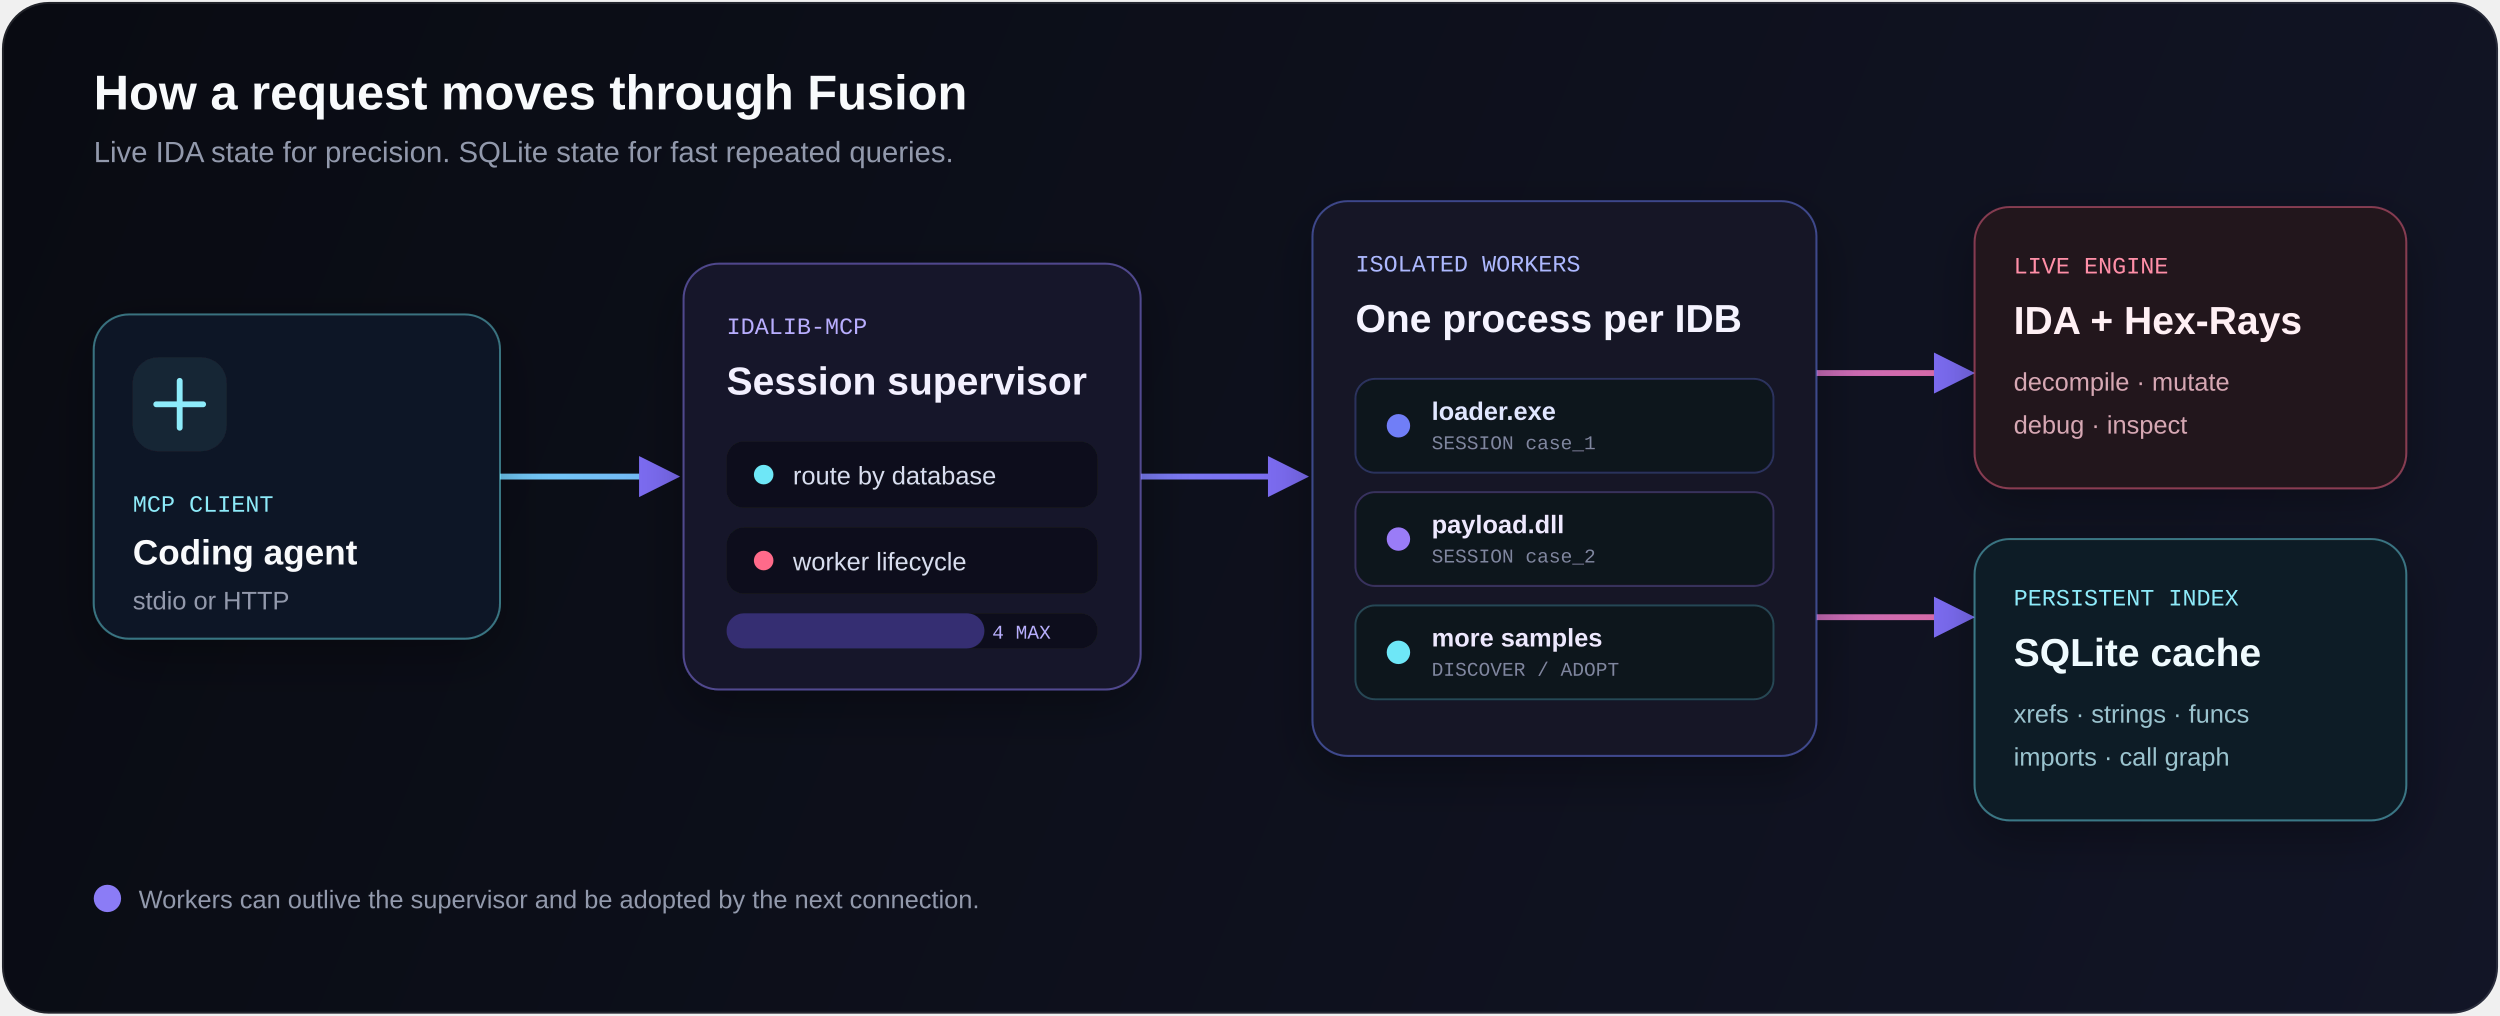
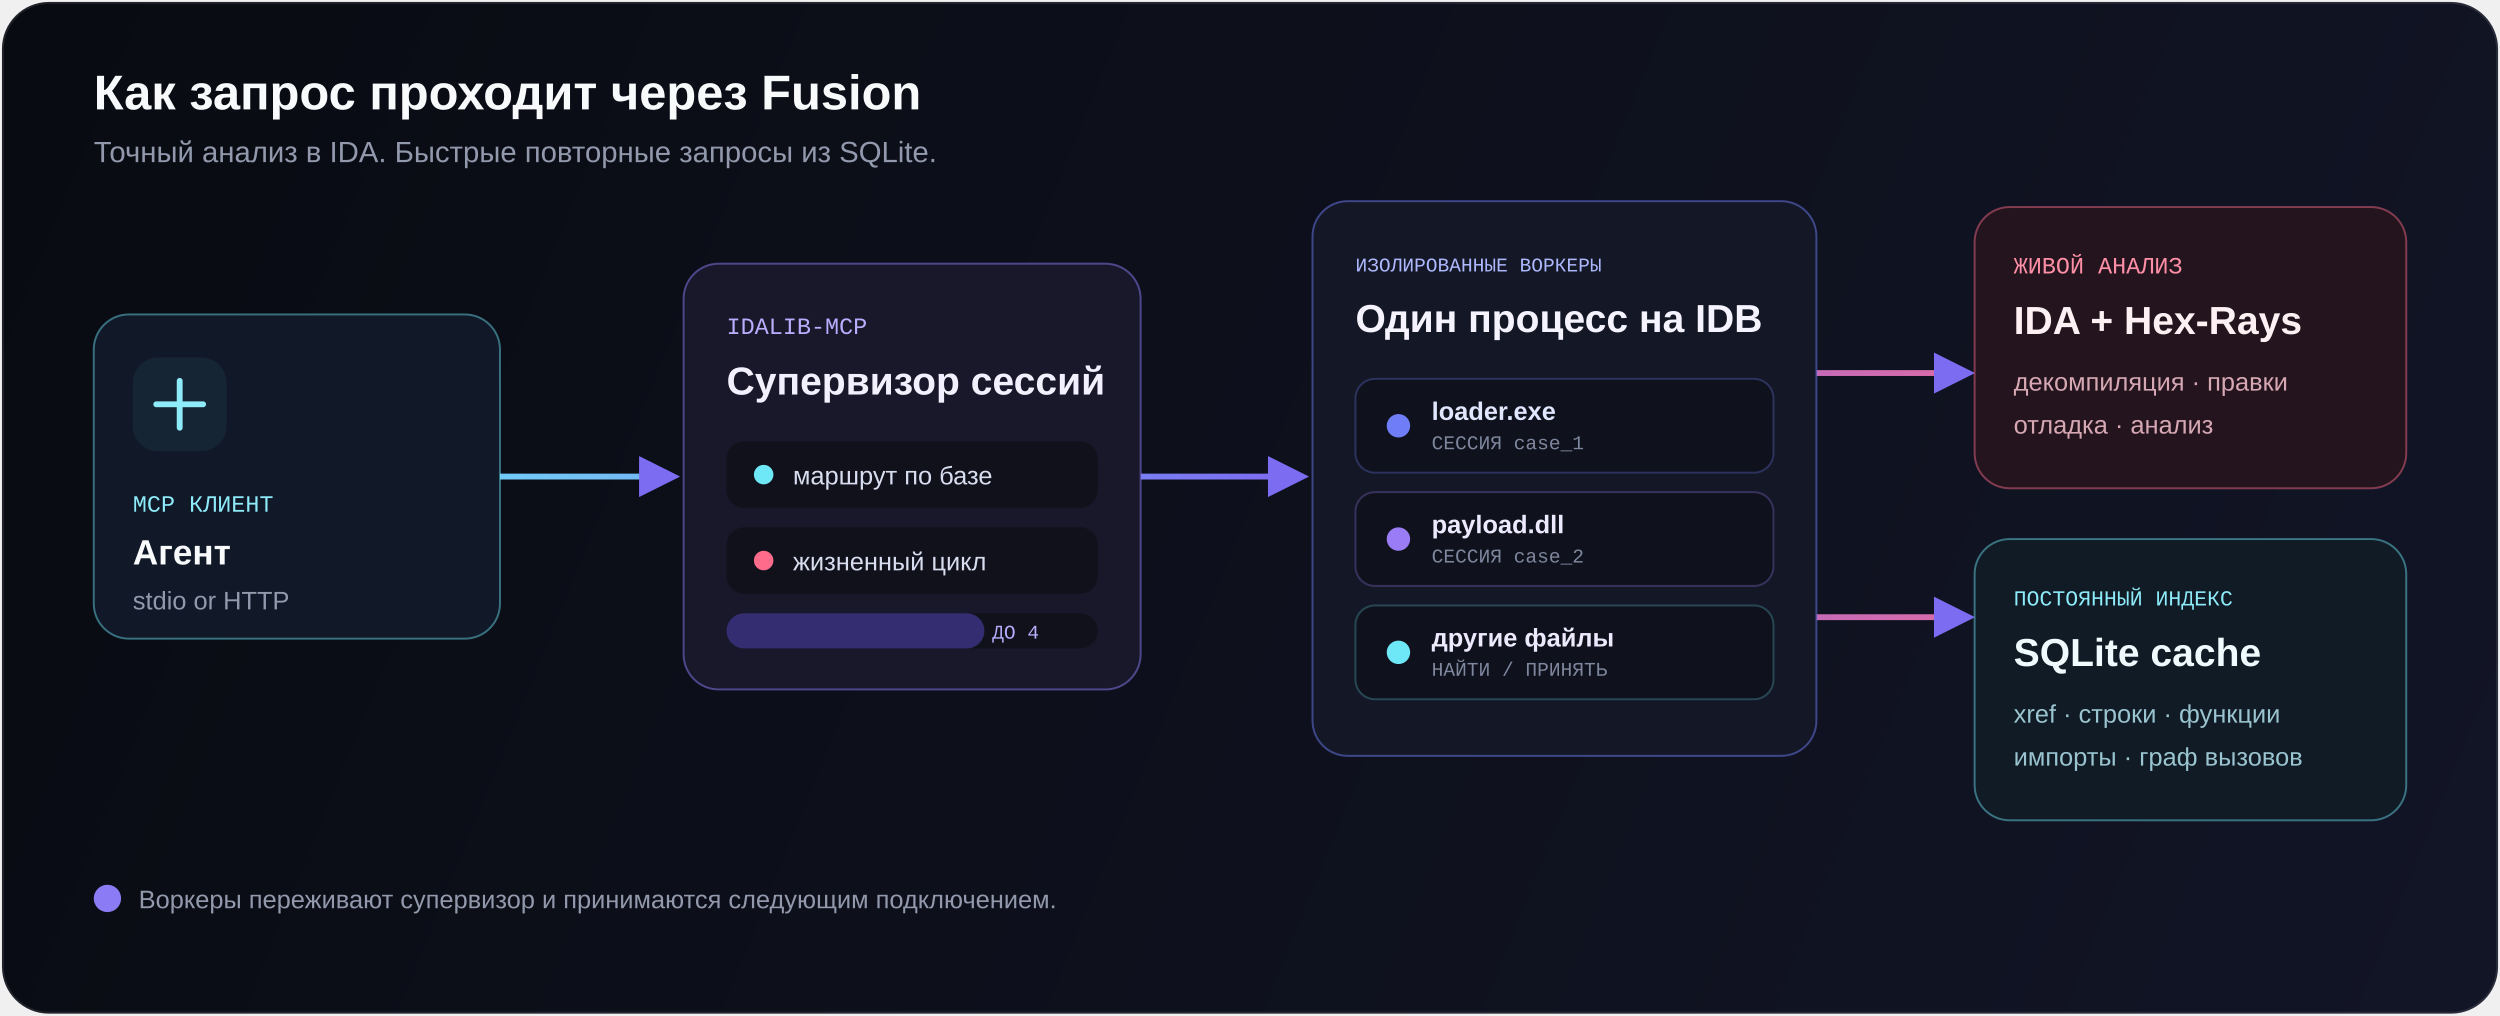
<svg xmlns="http://www.w3.org/2000/svg" width="1280" height="520" viewBox="0 0 1280 520" fill="none">
  <defs>
    <linearGradient id="background" x1="0" y1="0" x2="1280" y2="520" gradientUnits="userSpaceOnUse">
      <stop stop-color="#090B12" />
      <stop offset="1" stop-color="#121526" />
    </linearGradient>
    <linearGradient id="flow" x1="135" y1="260" x2="1138" y2="260" gradientUnits="userSpaceOnUse">
      <stop stop-color="#6EE7F7" />
      <stop offset="0.52" stop-color="#7C6CF2" />
      <stop offset="1" stop-color="#FF6B8A" />
    </linearGradient>
    <filter id="soft" x="-30%" y="-30%" width="160%" height="160%">
      <feDropShadow dx="0" dy="9" stdDeviation="13" flood-color="#000" flood-opacity="0.3" />
    </filter>
    <marker id="arrow" viewBox="0 0 10 10" refX="8" refY="5" markerWidth="7" markerHeight="7" orient="auto-start-reverse">
      <path d="M 0 0 L 10 5 L 0 10 z" fill="#7C6CF2" />
    </marker>
  </defs>
  <rect x="1" y="1" width="1278" height="518" rx="24" fill="url(#background)" stroke="#FFFFFF" stroke-opacity="0.1" stroke-width="2" />
-   <text x="48" y="56" fill="#F8FAFC" font-family="Segoe UI, Arial, sans-serif" font-size="25" font-weight="700">How a request moves through Fusion</text>
-   <text x="48" y="83" fill="#9299AC" font-family="Segoe UI, Arial, sans-serif" font-size="15">Live IDA state for precision. SQLite state for fast repeated queries.</text>
+   <text x="48" y="56" fill="#F8FAFC" font-family="Segoe UI, Arial, sans-serif" font-size="25" font-weight="700">Как запрос проходит через Fusion</text>
+   <text x="48" y="83" fill="#9299AC" font-family="Segoe UI, Arial, sans-serif" font-size="15">Точный анализ в IDA. Быстрые повторные запросы из SQLite.</text>
  <path d="M256 244H344" stroke="url(#flow)" stroke-width="3" marker-end="url(#arrow)" />
  <path d="M584 244H666" stroke="url(#flow)" stroke-width="3" marker-end="url(#arrow)" />
  <path d="M930 191H1007" stroke="url(#flow)" stroke-width="3" marker-end="url(#arrow)" />
  <path d="M930 316H1007" stroke="url(#flow)" stroke-width="3" marker-end="url(#arrow)" />
-   <g transform="translate(48 161)" filter="url(#soft)">
+   <g transform="translate(48 161)">
    <rect width="208" height="166" rx="18" fill="#111827" stroke="#6EE7F7" stroke-opacity="0.44" />
    <rect x="20" y="22" width="48" height="48" rx="13" fill="#162534" />
    <path d="M32 46H56M44 34V58" stroke="#8DEBFA" stroke-width="3" stroke-linecap="round" />
-     <text x="20" y="101" fill="#8DEBFA" font-family="Consolas, Courier New, monospace" font-size="12">MCP CLIENT</text>
-     <text x="20" y="128" fill="#F8FAFC" font-family="Segoe UI, Arial, sans-serif" font-size="18" font-weight="700">Coding agent</text>
+     <text x="20" y="101" fill="#8DEBFA" font-family="Consolas, Courier New, monospace" font-size="12">MCP КЛИЕНТ</text>
+     <text x="20" y="128" fill="#F8FAFC" font-family="Segoe UI, Arial, sans-serif" font-size="18" font-weight="700">Агент</text>
    <text x="20" y="151" fill="#9299AC" font-family="Segoe UI, Arial, sans-serif" font-size="13">stdio or HTTP</text>
  </g>
-   <g transform="translate(350 135)" filter="url(#soft)">
+   <g transform="translate(350 135)">
    <rect width="234" height="218" rx="18" fill="#19172A" stroke="#8B7CF6" stroke-opacity="0.5" />
    <text x="22" y="36" fill="#B8AEFF" font-family="Consolas, Courier New, monospace" font-size="12">IDALIB-MCP</text>
-     <text x="22" y="67" fill="#F2F0FF" font-family="Segoe UI, Arial, sans-serif" font-size="20" font-weight="700">Session supervisor</text>
+     <text x="22" y="67" fill="#F2F0FF" font-family="Segoe UI, Arial, sans-serif" font-size="20" font-weight="700">Супервизор сессий</text>
    <rect x="22" y="91" width="190" height="34" rx="9" fill="#10111A" />
    <circle cx="41" cy="108" r="5" fill="#6EE7F7" />
-     <text x="56" y="113" fill="#D8DDF0" font-family="Segoe UI, Arial, sans-serif" font-size="13">route by database</text>
+     <text x="56" y="113" fill="#D8DDF0" font-family="Segoe UI, Arial, sans-serif" font-size="13">маршрут по базе</text>
    <rect x="22" y="135" width="190" height="34" rx="9" fill="#10111A" />
    <circle cx="41" cy="152" r="5" fill="#FF6B8A" />
-     <text x="56" y="157" fill="#D8DDF0" font-family="Segoe UI, Arial, sans-serif" font-size="13">worker lifecycle</text>
+     <text x="56" y="157" fill="#D8DDF0" font-family="Segoe UI, Arial, sans-serif" font-size="13">жизненный цикл</text>
    <rect x="22" y="179" width="190" height="18" rx="9" fill="#10111A" />
    <rect x="22" y="179" width="132" height="18" rx="9" fill="#342D72" />
-     <text x="158" y="192" fill="#B8AEFF" font-family="Consolas, Courier New, monospace" font-size="10">4 MAX</text>
+     <text x="158" y="192" fill="#B8AEFF" font-family="Consolas, Courier New, monospace" font-size="10">ДО 4</text>
  </g>
-   <g transform="translate(672 103)" filter="url(#soft)">
+   <g transform="translate(672 103)">
    <rect width="258" height="284" rx="18" fill="#141826" stroke="#6F7EF7" stroke-opacity="0.48" />
-     <text x="22" y="36" fill="#AEB8FF" font-family="Consolas, Courier New, monospace" font-size="12">ISOLATED WORKERS</text>
-     <text x="22" y="67" fill="#F5F3FF" font-family="Segoe UI, Arial, sans-serif" font-size="20" font-weight="700">One process per IDB</text>
+     <text x="22" y="36" fill="#AEB8FF" font-family="Consolas, Courier New, monospace" font-size="10">ИЗОЛИРОВАННЫЕ ВОРКЕРЫ</text>
+     <text x="22" y="67" fill="#F5F3FF" font-family="Segoe UI, Arial, sans-serif" font-size="20" font-weight="700">Один процесс на IDB</text>
    <g transform="translate(22 91)">
      <rect width="214" height="48" rx="10" fill="#0F121C" stroke="#6F7EF7" stroke-opacity="0.28" />
      <circle cx="22" cy="24" r="6" fill="#6F7EF7" />
      <text x="39" y="21" fill="#E0E7FF" font-family="Segoe UI, Arial, sans-serif" font-size="13" font-weight="700">loader.exe</text>
-       <text x="39" y="36" fill="#7E879E" font-family="Consolas, Courier New, monospace" font-size="10">SESSION case_1</text>
+       <text x="39" y="36" fill="#7E879E" font-family="Consolas, Courier New, monospace" font-size="10">СЕССИЯ case_1</text>
    </g>
    <g transform="translate(22 149)">
      <rect width="214" height="48" rx="10" fill="#0F121C" stroke="#9A7CF7" stroke-opacity="0.28" />
      <circle cx="22" cy="24" r="6" fill="#9A7CF7" />
      <text x="39" y="21" fill="#EDE9FE" font-family="Segoe UI, Arial, sans-serif" font-size="13" font-weight="700">payload.dll</text>
-       <text x="39" y="36" fill="#7E879E" font-family="Consolas, Courier New, monospace" font-size="10">SESSION case_2</text>
+       <text x="39" y="36" fill="#7E879E" font-family="Consolas, Courier New, monospace" font-size="10">СЕССИЯ case_2</text>
    </g>
    <g transform="translate(22 207)">
      <rect width="214" height="48" rx="10" fill="#0F121C" stroke="#6EE7F7" stroke-opacity="0.24" />
      <circle cx="22" cy="24" r="6" fill="#6EE7F7" />
-       <text x="39" y="21" fill="#EDE9FE" font-family="Segoe UI, Arial, sans-serif" font-size="13" font-weight="700">more samples</text>
-       <text x="39" y="36" fill="#7E879E" font-family="Consolas, Courier New, monospace" font-size="10">DISCOVER / ADOPT</text>
+       <text x="39" y="21" fill="#EDE9FE" font-family="Segoe UI, Arial, sans-serif" font-size="13" font-weight="700">другие файлы</text>
+       <text x="39" y="36" fill="#7E879E" font-family="Consolas, Courier New, monospace" font-size="10">НАЙТИ / ПРИНЯТЬ</text>
    </g>
  </g>
-   <g transform="translate(1011 106)" filter="url(#soft)">
+   <g transform="translate(1011 106)">
    <rect width="221" height="144" rx="18" fill="#24141D" stroke="#FF6B8A" stroke-opacity="0.46" />
-     <text x="20" y="34" fill="#FF8FA7" font-family="Consolas, Courier New, monospace" font-size="12">LIVE ENGINE</text>
+     <text x="20" y="34" fill="#FF8FA7" font-family="Consolas, Courier New, monospace" font-size="12">ЖИВОЙ АНАЛИЗ</text>
    <text x="20" y="65" fill="#FFF0F4" font-family="Segoe UI, Arial, sans-serif" font-size="20" font-weight="700">IDA + Hex-Rays</text>
-     <text x="20" y="94" fill="#D6A8B3" font-family="Segoe UI, Arial, sans-serif" font-size="13">decompile · mutate</text>
-     <text x="20" y="116" fill="#D6A8B3" font-family="Segoe UI, Arial, sans-serif" font-size="13">debug · inspect</text>
+     <text x="20" y="94" fill="#D6A8B3" font-family="Segoe UI, Arial, sans-serif" font-size="13">декомпиляция · правки</text>
+     <text x="20" y="116" fill="#D6A8B3" font-family="Segoe UI, Arial, sans-serif" font-size="13">отладка · анализ</text>
  </g>
-   <g transform="translate(1011 276)" filter="url(#soft)">
+   <g transform="translate(1011 276)">
    <rect width="221" height="144" rx="18" fill="#101B25" stroke="#6EE7F7" stroke-opacity="0.44" />
-     <text x="20" y="34" fill="#8DEBFA" font-family="Consolas, Courier New, monospace" font-size="12">PERSISTENT INDEX</text>
+     <text x="20" y="34" fill="#8DEBFA" font-family="Consolas, Courier New, monospace" font-size="11">ПОСТОЯННЫЙ ИНДЕКС</text>
    <text x="20" y="65" fill="#EFFBFF" font-family="Segoe UI, Arial, sans-serif" font-size="20" font-weight="700">SQLite cache</text>
-     <text x="20" y="94" fill="#9AC4CF" font-family="Segoe UI, Arial, sans-serif" font-size="13">xrefs · strings · funcs</text>
-     <text x="20" y="116" fill="#9AC4CF" font-family="Segoe UI, Arial, sans-serif" font-size="13">imports · call graph</text>
+     <text x="20" y="94" fill="#9AC4CF" font-family="Segoe UI, Arial, sans-serif" font-size="13">xref · строки · функции</text>
+     <text x="20" y="116" fill="#9AC4CF" font-family="Segoe UI, Arial, sans-serif" font-size="13">импорты · граф вызовов</text>
  </g>
  <g transform="translate(48 453)">
    <circle cx="7" cy="7" r="7" fill="#8B7CF6" />
-     <text x="23" y="12" fill="#9299AC" font-family="Segoe UI, Arial, sans-serif" font-size="13">Workers can outlive the supervisor and be adopted by the next connection.</text>
+     <text x="23" y="12" fill="#9299AC" font-family="Segoe UI, Arial, sans-serif" font-size="13">Воркеры переживают супервизор и принимаются следующим подключением.</text>
  </g>
</svg>
